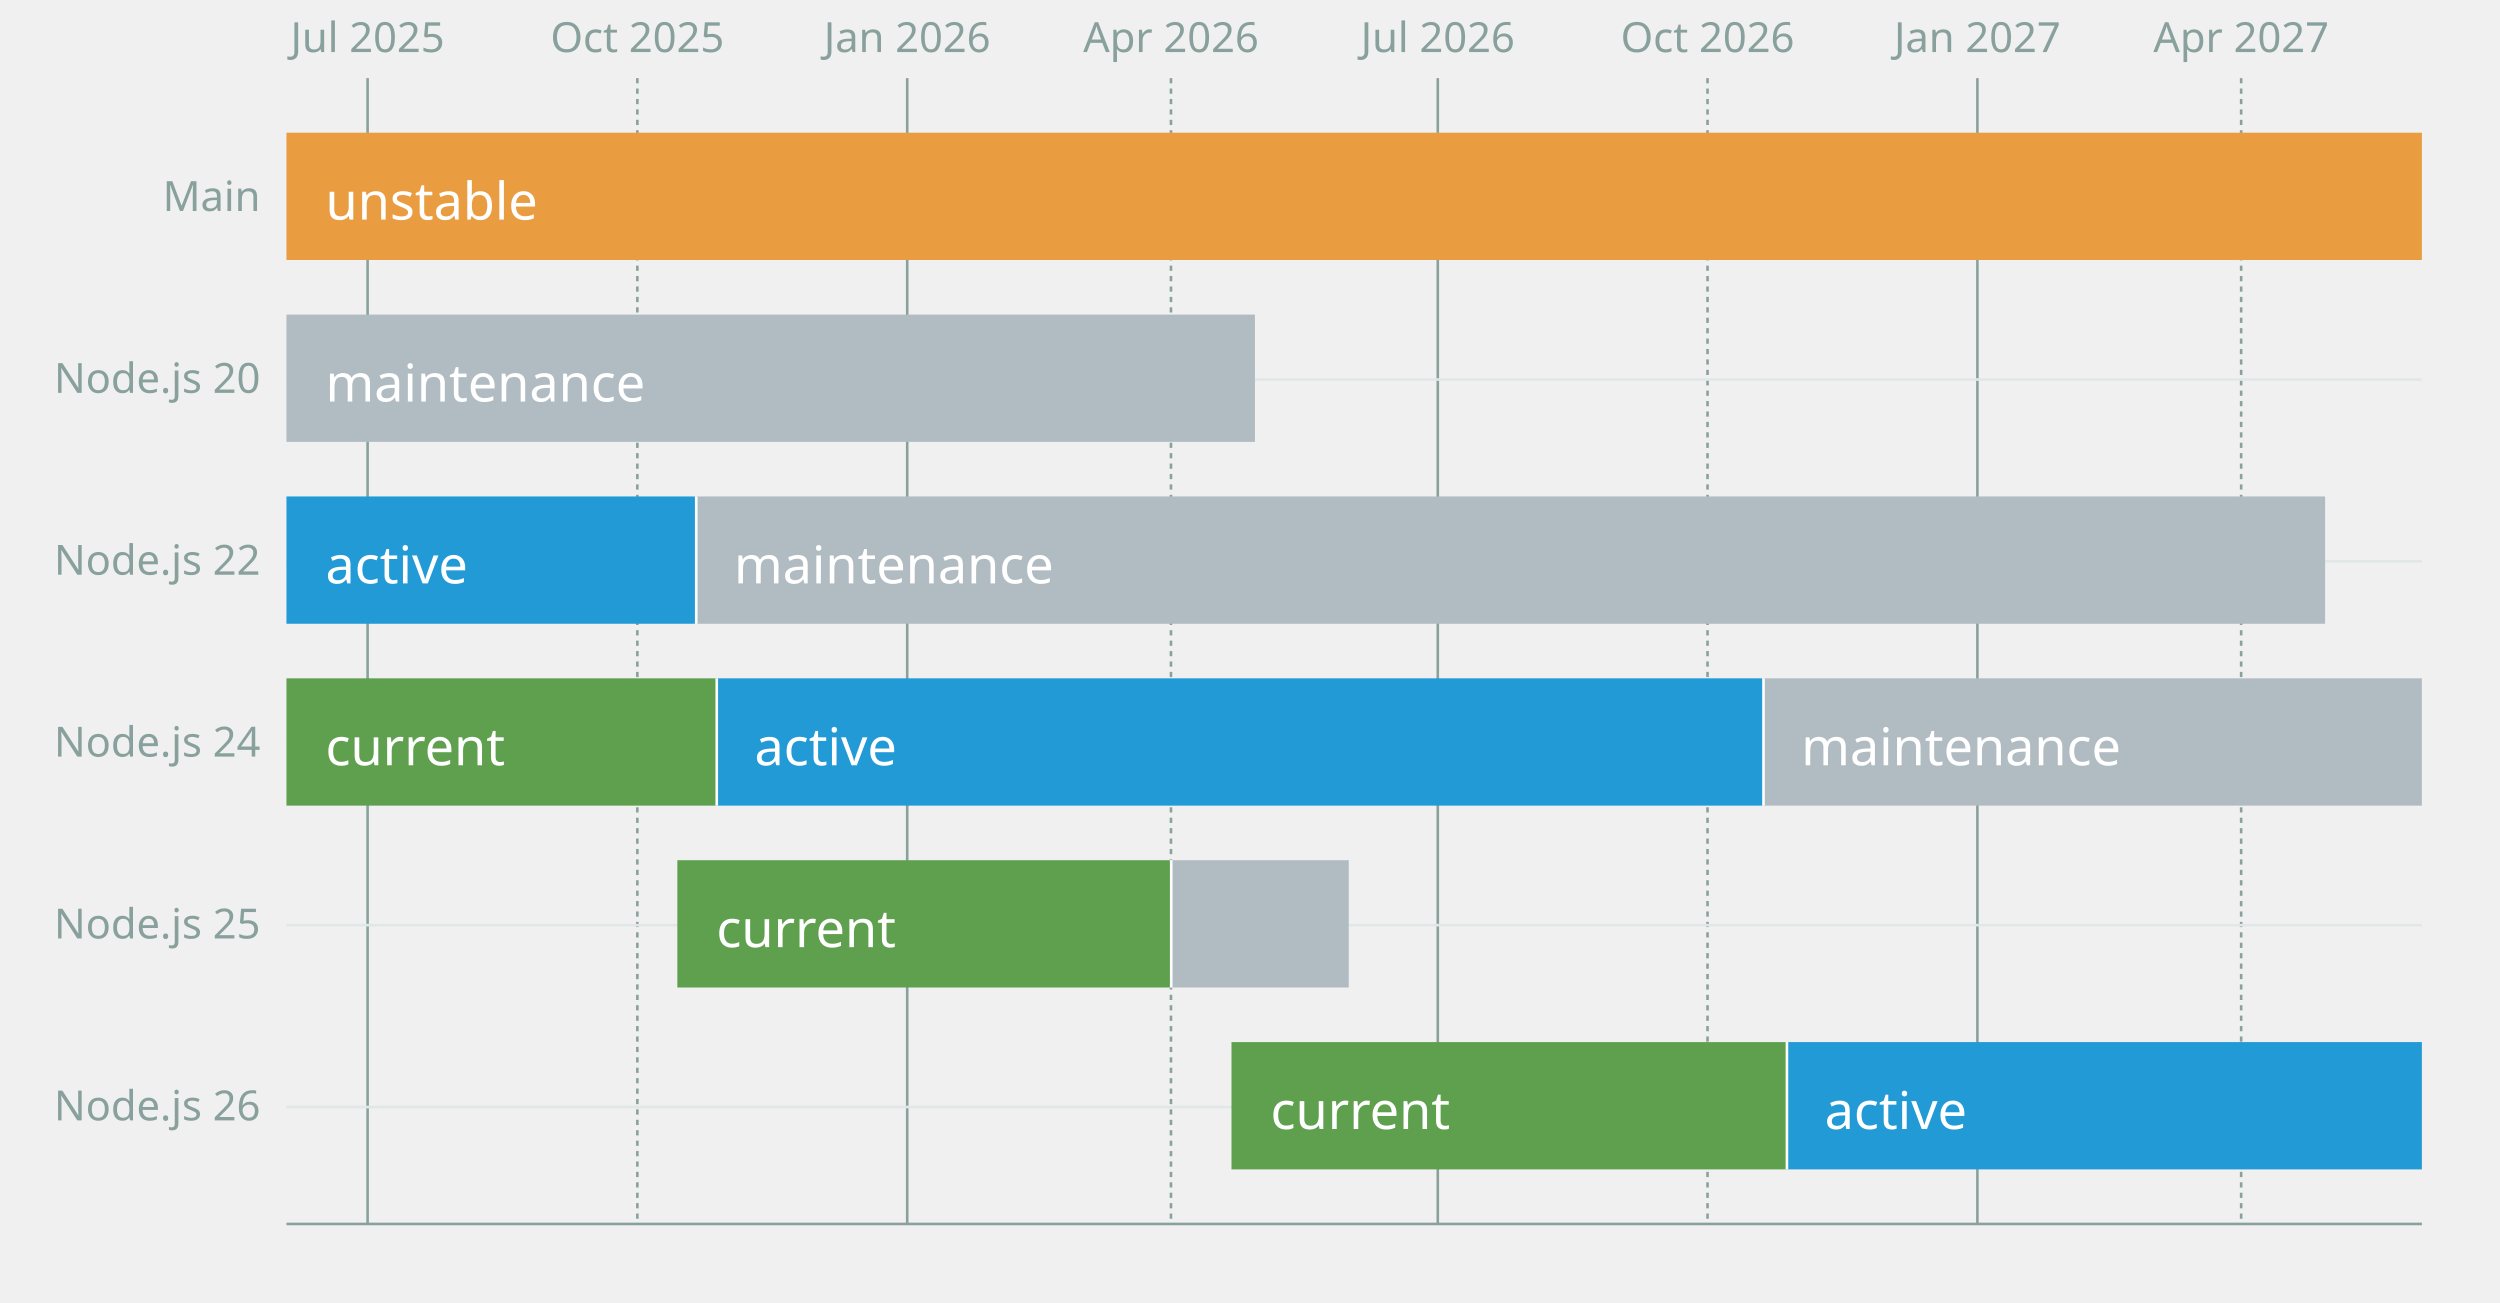
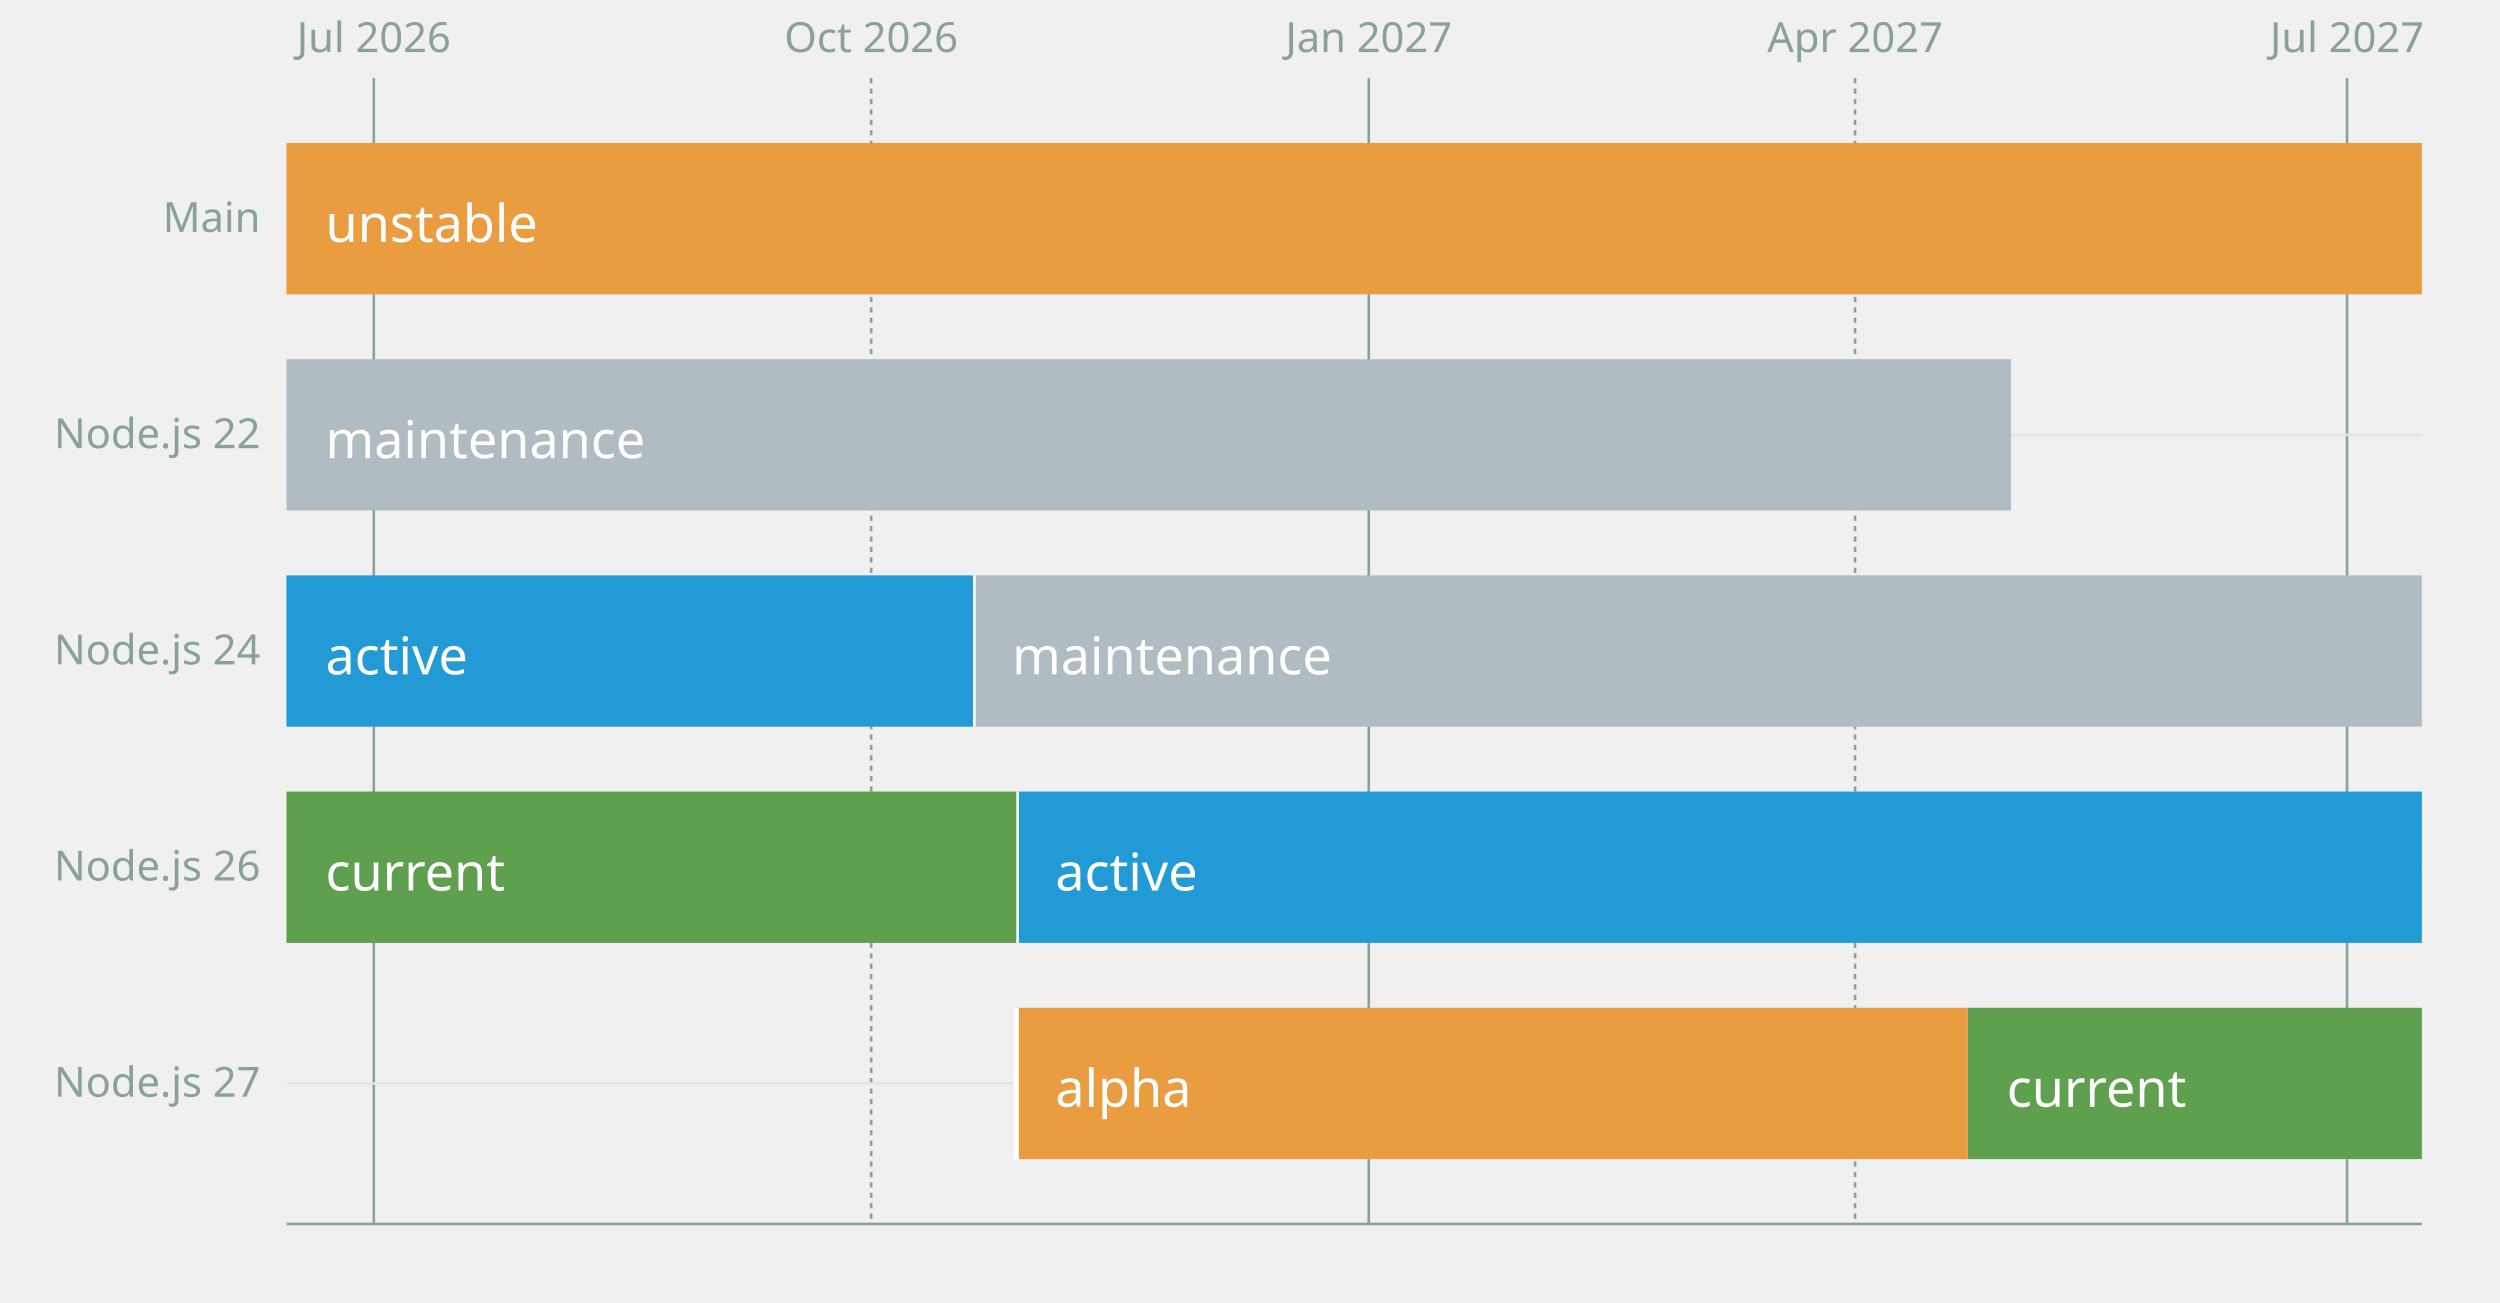
- <svg xmlns="http://www.w3.org/2000/svg" width="960" height="500">
+ <svg xmlns="http://www.w3.org/2000/svg" width="960" height="500" viewBox="0 0 960 500" preserveAspectRatio="xMinYMin meet">
  <defs>
    <style type="text/css"> 
+ svg {
+   width: 100%;
+   height: auto;
+ }
.current {
  fill: #5fa04e;
}
.active {
  fill: #229ad6;
}
.maintenance {
  fill: #b1bcc2;
}
- .unstable {
+ .unstable, .alpha {
  fill: #e99c40;
}
.bar-join {
  fill: #ffffff;
}
.bar-join.unstable, .bar-join.current {
  display: none;
}
.tick text {
  font: 16px sans-serif;
  fill: #89a19d;
}
.axis--y .tick text {
  text-anchor: end;
}
.label {
  fill: #fff;
  font: 20px sans-serif;
  font-weight: 100;
  text-anchor: start;
  dominant-baseline: middle;
  text-transform: uppercase;
} </style>
  </defs>
  <g id="bar-container" transform="translate(110, 30)">
    <g class="axis axis--x" fill="none" font-size="10" font-family="sans-serif" text-anchor="middle">
-       <g class="tick" opacity="1" transform="translate(30.65878,0)">
-         <line stroke="#89a19d" y2="440" x1="0.5" x2="0.5" />
-         <text fill="#000" y="0" x="0.5" dy="-10">Jul 2025</text>
+       <g class="tick" opacity="1" transform="translate(33.54219,0)">
+         <line stroke="#89a19d" y2="440" />
+         <text fill="currentColor" y="0" dy="-10">Jul 2026</text>
      </g>
-       <g class="tick" opacity="1" transform="translate(134.2405,0)">
-         <line stroke="#89a19d" y2="440" x1="0.5" x2="0.5" stroke-dasharray="2,2" />
-         <text fill="#000" y="0" x="0.5" dy="-10">Oct 2025</text>
+       <g class="tick" opacity="1" transform="translate(224.5295,0)">
+         <line stroke="#89a19d" y2="440" stroke-dasharray="2,2" />
+         <text fill="currentColor" y="0" dy="-10">Oct 2026</text>
      </g>
-       <g class="tick" opacity="1" transform="translate(237.8691,0)">
-         <line stroke="#89a19d" y2="440" x1="0.5" x2="0.5" />
-         <text fill="#000" y="0" x="0.5" dy="-10">Jan 2026</text>
+       <g class="tick" opacity="1" transform="translate(415.6034,0)">
+         <line stroke="#89a19d" y2="440" />
+         <text fill="currentColor" y="0" dy="-10">Jan 2027</text>
      </g>
-       <g class="tick" opacity="1" transform="translate(339.1521,0)">
-         <line stroke="#89a19d" y2="440" x1="0.5" x2="0.5" stroke-dasharray="2,2" />
-         <text fill="#000" y="0" x="0.5" dy="-10">Apr 2026</text>
+       <g class="tick" opacity="1" transform="translate(602.3523,0)">
+         <line stroke="#89a19d" y2="440" stroke-dasharray="2,2" />
+         <text fill="currentColor" y="0" dy="-10">Apr 2027</text>
      </g>
-       <g class="tick" opacity="1" transform="translate(441.6079,0)">
-         <line stroke="#89a19d" y2="440" x1="0.5" x2="0.5" />
-         <text fill="#000" y="0" x="0.5" dy="-10">Jul 2026</text>
-       </g>
-       <g class="tick" opacity="1" transform="translate(545.1895,0)">
-         <line stroke="#89a19d" y2="440" x1="0.5" x2="0.5" stroke-dasharray="2,2" />
-         <text fill="#000" y="0" x="0.5" dy="-10">Oct 2026</text>
-       </g>
-       <g class="tick" opacity="1" transform="translate(648.8181,0)">
-         <line stroke="#89a19d" y2="440" x1="0.5" x2="0.5" />
-         <text fill="#000" y="0" x="0.5" dy="-10">Jan 2027</text>
-       </g>
-       <g class="tick" opacity="1" transform="translate(750.1011,0)">
-         <line stroke="#89a19d" y2="440" x1="0.5" x2="0.5" stroke-dasharray="2,2" />
-         <text fill="#000" y="0" x="0.5" dy="-10">Apr 2027</text>
+       <g class="tick" opacity="1" transform="translate(791.2637,0)">
+         <line stroke="#89a19d" y2="440" />
+         <text fill="currentColor" y="0" dy="-10">Jul 2027</text>
      </g>
    </g>
    <g class="axis axis--y" fill="none" font-size="10" font-family="sans-serif" text-anchor="start">
-       <g class="tick" opacity="1" transform="translate(0,45.39683)">
-         <line stroke="#e1e7e7" x2="820" y1="0.5" y2="0.5" />
-         <text fill="#000" x="0" y="0.5" dy="0.32em" dx="-10">Main</text>
+       <g class="tick" opacity="1" transform="translate(0,53.96226)">
+         <line stroke="#e1e7e7" x2="820" />
+         <text fill="currentColor" x="0" dy="0.32em" dx="-10">Main</text>
      </g>
-       <g class="tick" opacity="1" transform="translate(0,115.2381)">
-         <line stroke="#e1e7e7" x2="820" y1="0.5" y2="0.5" />
-         <text fill="#000" x="0" y="0.5" dy="0.32em" dx="-10">Node.js 20</text>
+       <g class="tick" opacity="1" transform="translate(0,136.9811)">
+         <line stroke="#e1e7e7" x2="820" />
+         <text fill="currentColor" x="0" dy="0.32em" dx="-10">Node.js 22</text>
      </g>
-       <g class="tick" opacity="1" transform="translate(0,185.0794)">
-         <line stroke="#e1e7e7" x2="820" y1="0.5" y2="0.5" />
-         <text fill="#000" x="0" y="0.5" dy="0.32em" dx="-10">Node.js 22</text>
+       <g class="tick" opacity="1" transform="translate(0,220)">
+         <line stroke="#e1e7e7" x2="820" />
+         <text fill="currentColor" x="0" dy="0.32em" dx="-10">Node.js 24</text>
      </g>
-       <g class="tick" opacity="1" transform="translate(0,254.9206)">
-         <line stroke="#e1e7e7" x2="820" y1="0.5" y2="0.5" />
-         <text fill="#000" x="0" y="0.5" dy="0.32em" dx="-10">Node.js 24</text>
+       <g class="tick" opacity="1" transform="translate(0,303.0189)">
+         <line stroke="#e1e7e7" x2="820" />
+         <text fill="currentColor" x="0" dy="0.32em" dx="-10">Node.js 26</text>
      </g>
-       <g class="tick" opacity="1" transform="translate(0,324.7619)">
-         <line stroke="#e1e7e7" x2="820" y1="0.5" y2="0.5" />
-         <text fill="#000" x="0" y="0.5" dy="0.32em" dx="-10">Node.js 25</text>
-       </g>
-       <g class="tick" opacity="1" transform="translate(0,394.6032)">
-         <line stroke="#e1e7e7" x2="820" y1="0.5" y2="0.5" />
-         <text fill="#000" x="0" y="0.5" dy="0.32em" dx="-10">Node.js 26</text>
+       <g class="tick" opacity="1" transform="translate(0,386.0377)">
+         <line stroke="#e1e7e7" x2="820" />
+         <text fill="currentColor" x="0" dy="0.32em" dx="-10">Node.js 27</text>
      </g>
      <line y1="440" y2="440" x2="820" stroke="#89a19d" />
    </g>
    <g>
-       <rect class="bar unstable" x="0" y="20.952" width="820" height="48.889" />
-       <rect class="bar-join unstable" x="-1" y="20.952" width="2" height="48.889" style="opacity: 0;" />
-       <text class="label" x="15" y="47.397" style="opacity: 1;">unstable</text>
+       <rect class="bar unstable" x="0" y="24.906" width="820" height="58.113" />
+       <rect class="bar-join unstable" x="-1" y="24.906" width="2" height="58.113" style="opacity: 0;" />
+       <text class="label" x="15" y="55.962" style="opacity: 1;">unstable</text>
    </g>
    <g>
-       <rect class="bar maintenance" x="0" y="90.794" width="371.897" height="48.889" />
-       <rect class="bar-join maintenance" x="-1" y="90.794" width="2" height="48.889" style="opacity: 0;" />
-       <text class="label" x="15" y="117.238" style="opacity: 1;">maintenance</text>
+       <rect class="bar maintenance" x="0" y="107.925" width="662.228" height="58.113" />
+       <rect class="bar-join maintenance" x="-1" y="107.925" width="2" height="58.113" style="opacity: 0;" />
+       <text class="label" x="15" y="138.981" style="opacity: 1;">maintenance</text>
    </g>
    <g>
-       <rect class="bar maintenance" x="156.852" y="160.635" width="625.994" height="48.889" />
-       <rect class="bar-join maintenance" x="155.852" y="160.635" width="2" height="48.889" style="opacity: 1;" />
-       <text class="label" x="171.852" y="187.079" style="opacity: 1;">maintenance</text>
+       <rect class="bar maintenance" x="263.646" y="190.943" width="556.354" height="58.113" />
+       <rect class="bar-join maintenance" x="262.646" y="190.943" width="2" height="58.113" style="opacity: 1;" />
+       <text class="label" x="278.646" y="222" style="opacity: 1;">maintenance</text>
    </g>
    <g>
-       <rect class="bar active" x="0" y="160.635" width="156.852" height="48.889" />
-       <rect class="bar-join active" x="-1" y="160.635" width="2" height="48.889" style="opacity: 0;" />
-       <text class="label" x="15" y="187.079" style="opacity: 1;">active</text>
+       <rect class="bar active" x="0" y="190.943" width="263.646" height="58.113" />
+       <rect class="bar-join active" x="-1" y="190.943" width="2" height="58.113" style="opacity: 0;" />
+       <text class="label" x="15" y="222" style="opacity: 1;">active</text>
    </g>
    <g>
-       <rect class="bar maintenance" x="566.675" y="230.476" width="253.325" height="48.889" />
-       <rect class="bar-join maintenance" x="565.675" y="230.476" width="2" height="48.889" style="opacity: 1;" />
-       <text class="label" x="581.675" y="256.921" style="opacity: 1;">maintenance</text>
+       <rect class="bar active" x="280.253" y="273.962" width="539.747" height="58.113" />
+       <rect class="bar-join active" x="279.253" y="273.962" width="2" height="58.113" style="opacity: 1;" />
+       <text class="label" x="295.253" y="305.019" style="opacity: 1;">active</text>
    </g>
    <g>
-       <rect class="bar active" x="164.733" y="230.476" width="401.942" height="48.889" />
-       <rect class="bar-join active" x="163.733" y="230.476" width="2" height="48.889" style="opacity: 1;" />
-       <text class="label" x="179.733" y="256.921" style="opacity: 1;">active</text>
+       <rect class="bar current" x="0" y="273.962" width="280.253" height="58.113" />
+       <rect class="bar-join current" x="-1" y="273.962" width="2" height="58.113" style="opacity: 0;" />
+       <text class="label" x="15" y="305.019" style="opacity: 1;">current</text>
    </g>
    <g>
-       <rect class="bar current" x="0" y="230.476" width="164.733" height="48.889" />
-       <rect class="bar-join current" x="-1" y="230.476" width="2" height="48.889" style="opacity: 0;" />
-       <text class="label" x="15" y="256.921" style="opacity: 1;">current</text>
+       <rect class="bar current" x="645.62" y="356.981" width="174.38" height="58.113" />
+       <rect class="bar-join current" x="644.62" y="356.981" width="2" height="58.113" style="opacity: 0;" />
+       <text class="label" x="660.62" y="388.038" style="opacity: 1;">current</text>
    </g>
    <g>
-       <rect class="bar maintenance" x="339.246" y="300.317" width="68.679" height="48.889" />
-       <rect class="bar-join maintenance" x="338.246" y="300.317" width="2" height="48.889" style="opacity: 1;" />
-       <text class="label" x="354.246" y="326.762" style="opacity: 0;">maintenance</text>
-     </g>
-     <g>
-       <rect class="bar current" x="150.097" y="300.317" width="189.149" height="48.889" />
-       <rect class="bar-join current" x="149.097" y="300.317" width="2" height="48.889" style="opacity: 0;" />
-       <text class="label" x="165.097" y="326.762" style="opacity: 1;">current</text>
-     </g>
-     <g>
-       <rect class="bar active" x="575.682" y="370.159" width="244.318" height="48.889" />
-       <rect class="bar-join active" x="574.682" y="370.159" width="2" height="48.889" style="opacity: 1;" />
-       <text class="label" x="590.682" y="396.603" style="opacity: 1;">active</text>
-     </g>
-     <g>
-       <rect class="bar current" x="362.89" y="370.159" width="212.793" height="48.889" />
-       <rect class="bar-join current" x="361.89" y="370.159" width="2" height="48.889" style="opacity: 0;" />
-       <text class="label" x="377.89" y="396.603" style="opacity: 1;">current</text>
+       <rect class="bar alpha" x="280.253" y="356.981" width="365.367" height="58.113" />
+       <rect class="bar-join alpha" x="279.253" y="356.981" width="2" height="58.113" style="opacity: 1;" />
+       <text class="label" x="295.253" y="388.038" style="opacity: 1;">alpha</text>
    </g>
  </g>
</svg>
